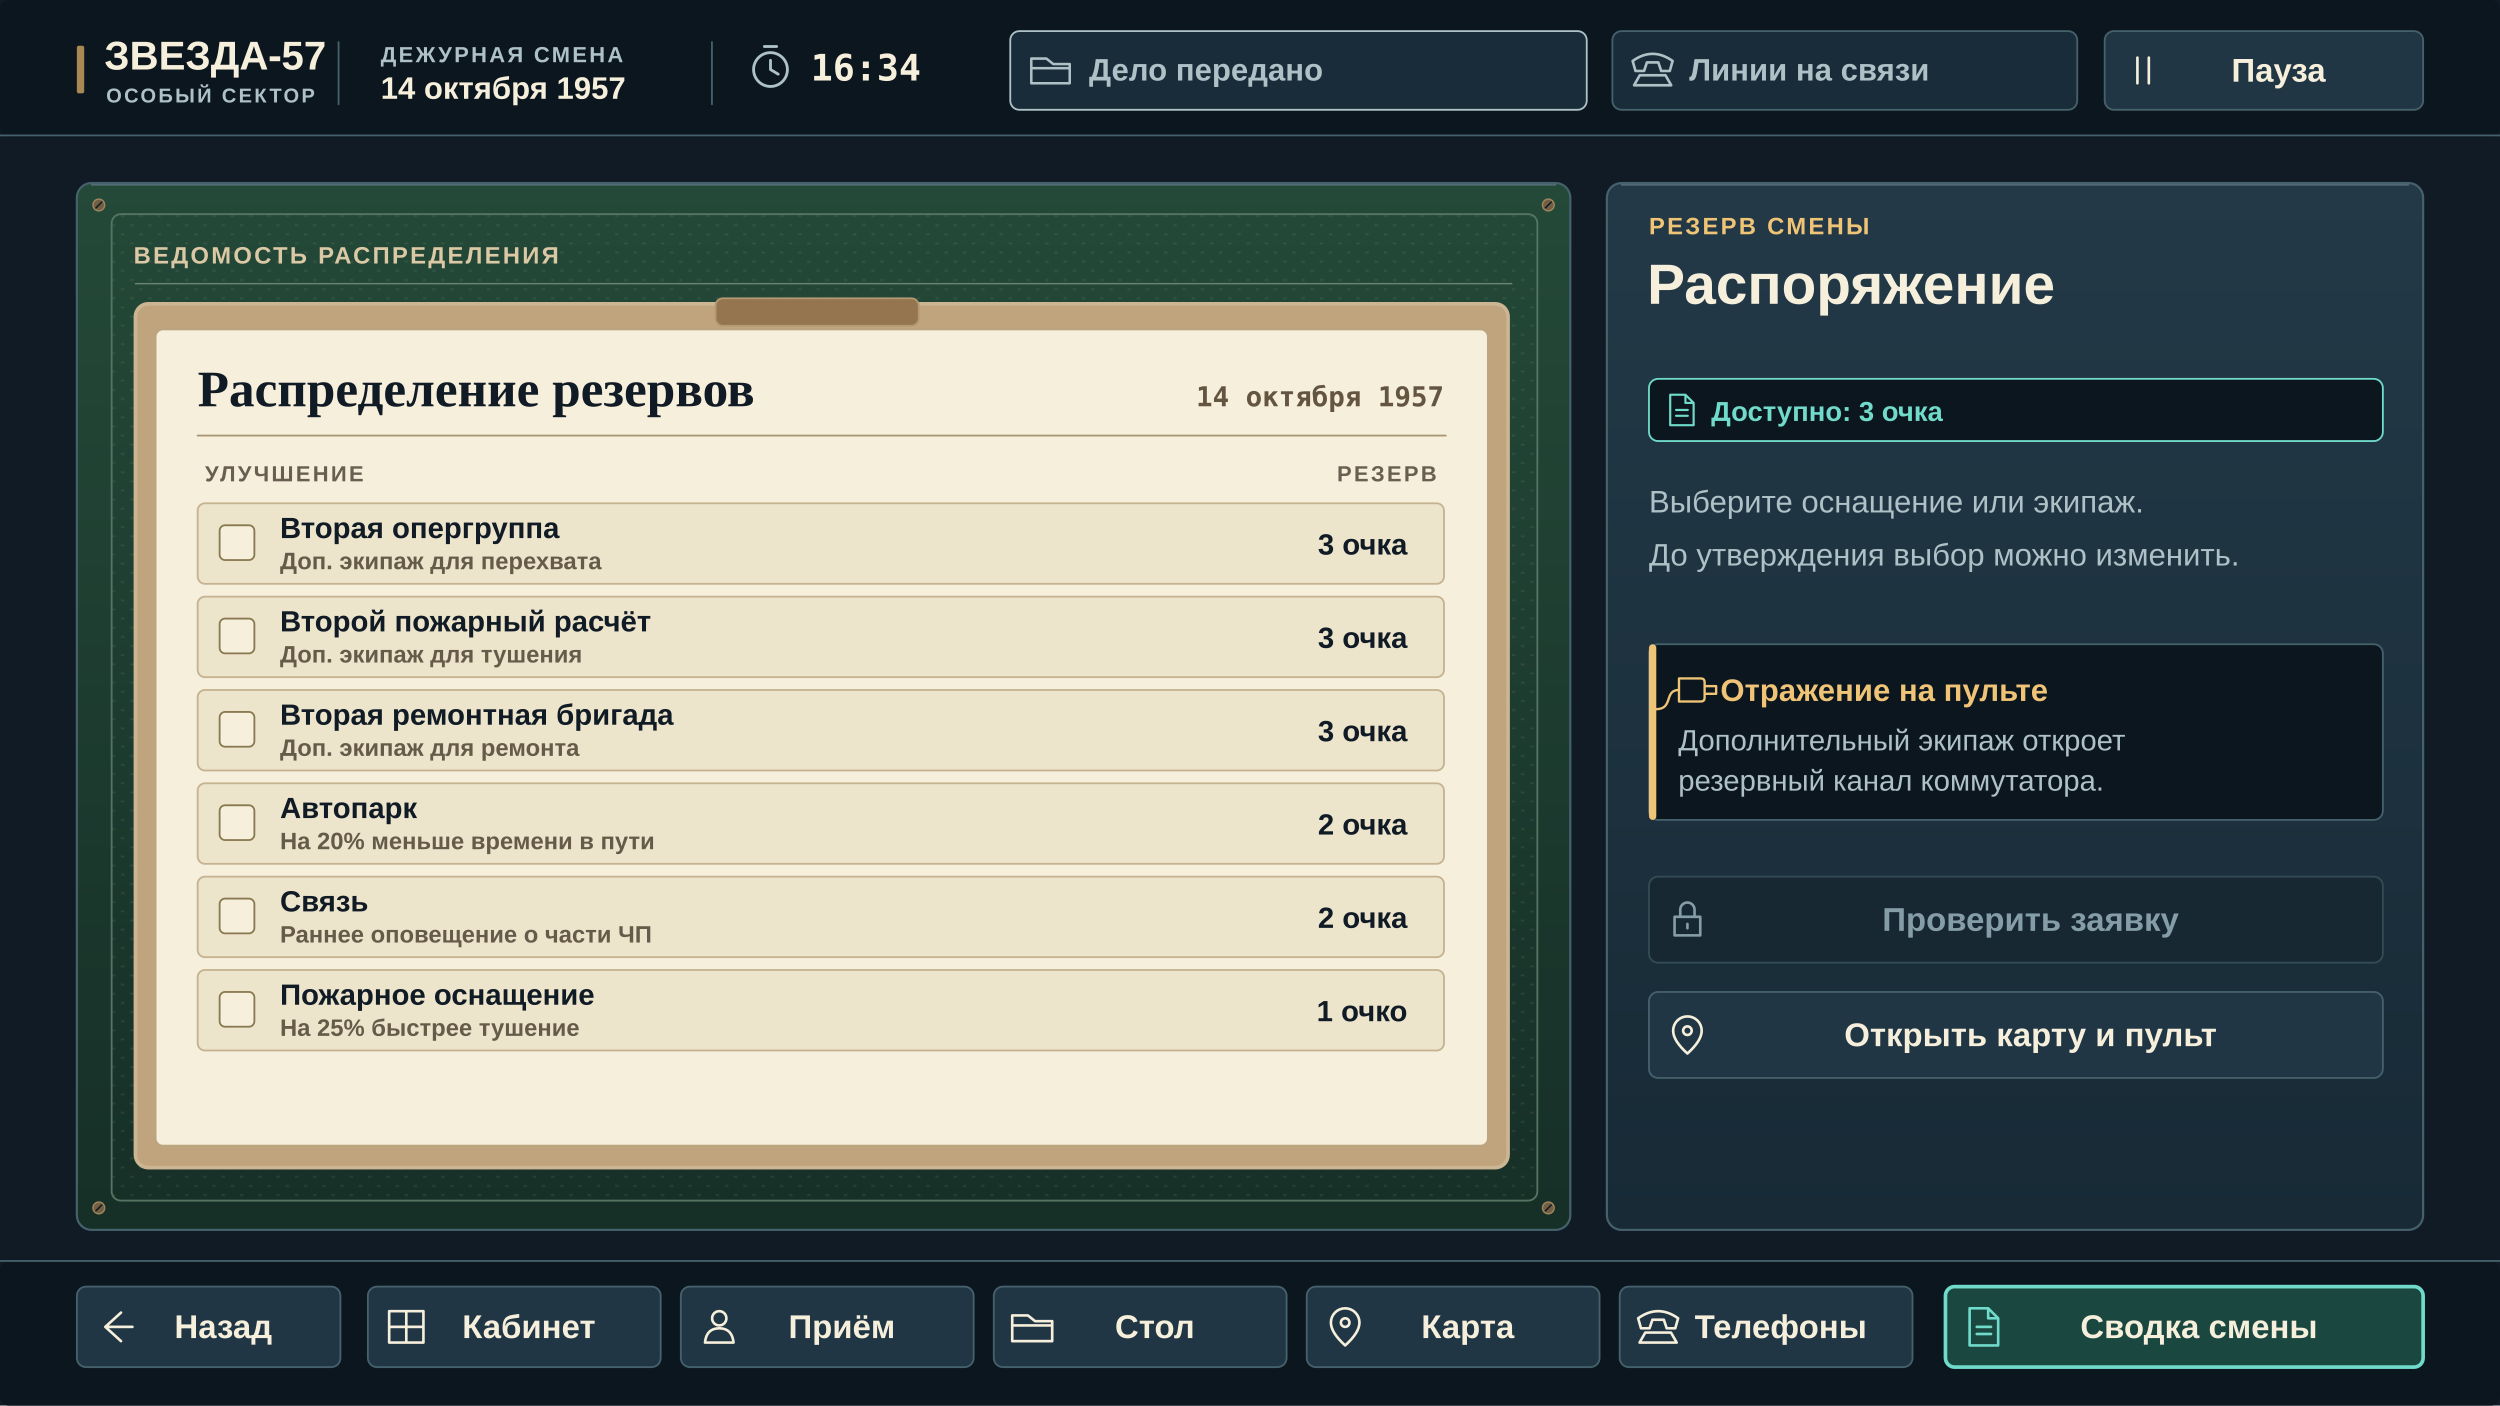
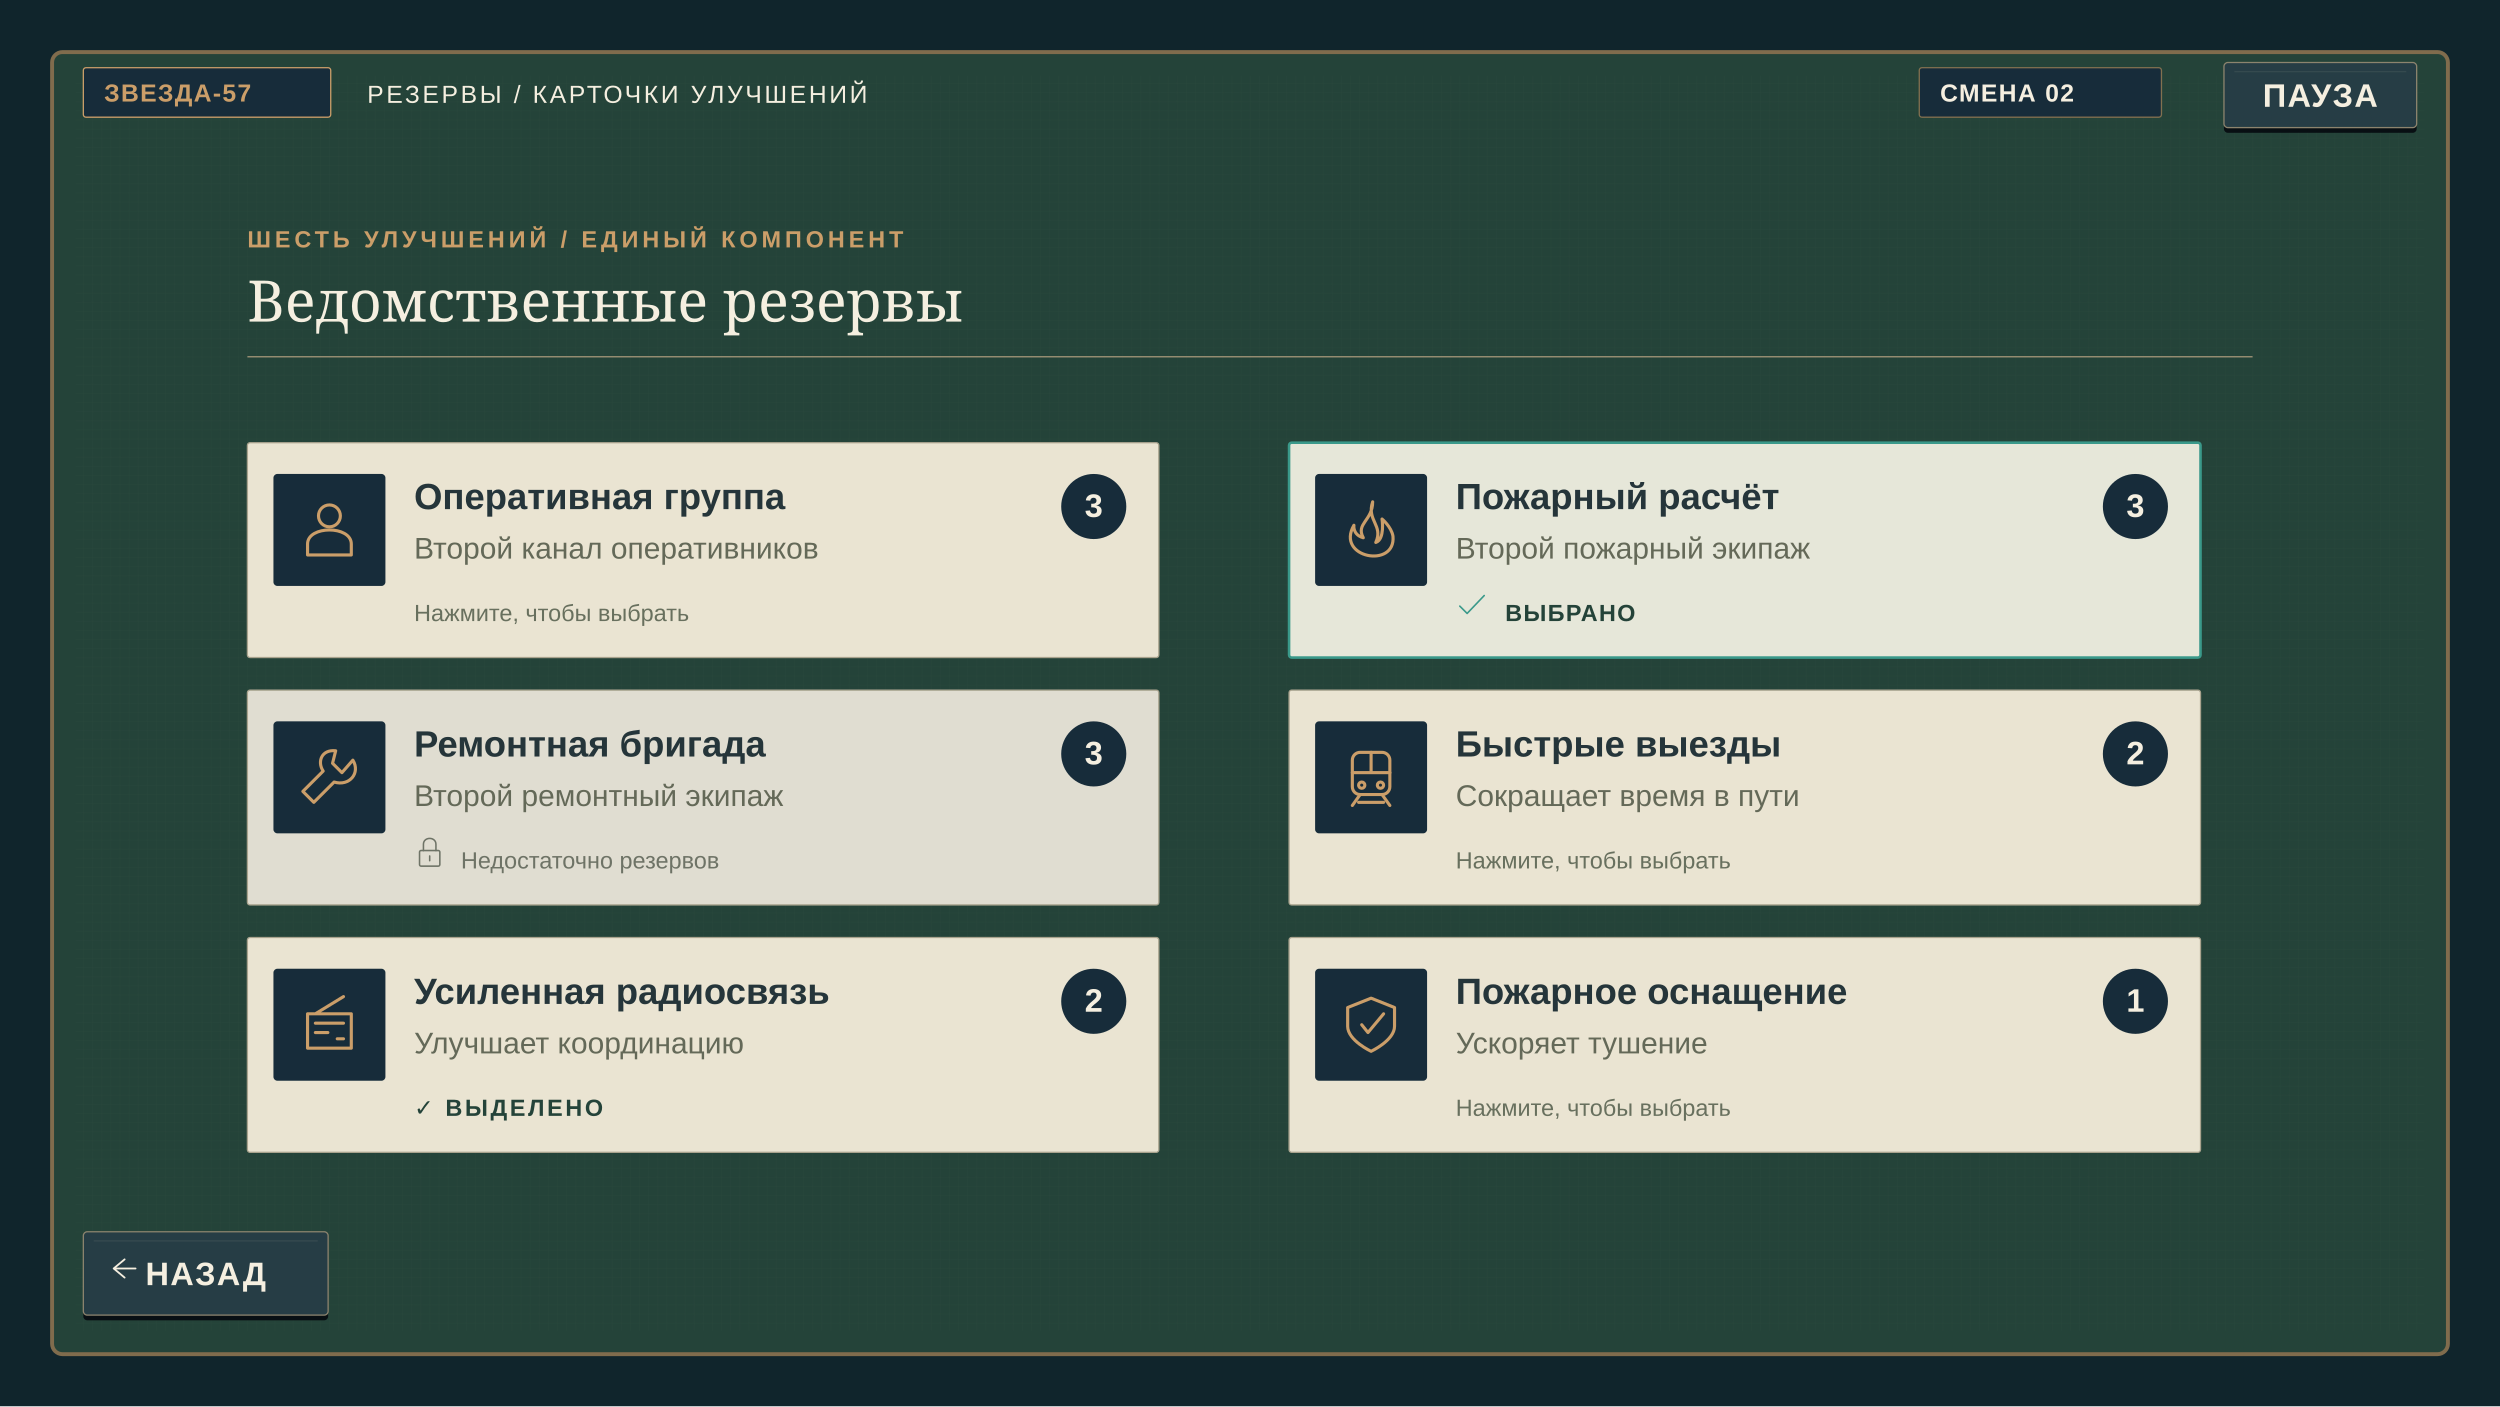
- <svg xmlns="http://www.w3.org/2000/svg" width="1366" height="768" viewBox="0 0 1366 768" role="img" aria-label="UI-027 · Карточки шести улучшений">
+ <svg xmlns="http://www.w3.org/2000/svg" width="1920" height="1080" viewBox="0 0 1920 1080" role="img" aria-label="Карточки шести улучшений">
  <defs>
-     <linearGradient id="enamel" x2="0" y2="1">
-       <stop stop-color="#233947" />
-       <stop offset="1" stop-color="#172a36" />
-     </linearGradient>
-     <linearGradient id="desk" x2="0" y2="1">
-       <stop stop-color="#244938" />
-       <stop offset="1" stop-color="#162f27" />
-     </linearGradient>
-     <linearGradient id="glass" x2="0" y2="1">
-       <stop stop-color="#476278" />
-       <stop offset="1" stop-color="#1b3443" />
-     </linearGradient>
-     <linearGradient id="vignette">
-       <stop stop-color="#0c161f" />
-       <stop offset=".52" stop-color="#0c161f" stop-opacity=".94" />
-       <stop offset="1" stop-color="#0c161f" stop-opacity=".06" />
-     </linearGradient>
-     <linearGradient id="fade" x2="0" y2="1">
-       <stop stop-color="#0c161f" stop-opacity=".06" />
-       <stop offset="1" stop-color="#0c161f" stop-opacity=".85" />
-     </linearGradient>
-     <pattern id="grid" width="28" height="28" patternUnits="userSpaceOnUse">
-       <path d="M28 0H0V28" stroke="#5d7885" fill="none" opacity=".17" />
+     <pattern id="papergrain" width="19" height="19" patternUnits="userSpaceOnUse">
+       <path d="M1 4h3M11 14h2M6 10h1M16 3h1" stroke="#887A5A" stroke-width=".5" opacity=".5" />
    </pattern>
-     <pattern id="feltGrain" width="10" height="10" patternUnits="userSpaceOnUse">
-       <path d="M1 3H3M6 8H8" stroke="#93a48a" stroke-opacity=".15" fill="none" />
+     <pattern id="felt" width="7" height="7" patternUnits="userSpaceOnUse">
+       <path d="M0 1h7M1 0v7" stroke="#728069" opacity=".1" stroke-width=".5" />
    </pattern>
-     <clipPath id="scene">
-       <rect x="43" y="101" width="814" height="570" rx="7" />
-     </clipPath>
-     <style>text{font-family:"Segoe UI",Arial,sans-serif;pointer-events:none}.serif{font-family:Georgia,"Times New Roman",serif}.mono{font-family:Consolas,monospace}.overline{letter-spacing:1.25px}.hot[data-action]{cursor:pointer}.hot:focus-visible{outline:none}.hot[data-action]:hover&gt;.focus-shape,.hot[data-action]:focus-visible&gt;.focus-shape{stroke:#efc476;stroke-width:2.6}.hot[aria-disabled]{cursor:default}.hairline{vector-effect:non-scaling-stroke}</style>
  </defs>
-   <rect x="0" y="0" width="1366" height="768" rx="0" fill="#101b25" stroke="none" stroke-width="1" />
-   <rect x="42" y="100" width="816" height="572" rx="8" fill="url(#desk)" stroke="#45616b" stroke-width="1.2" />
-   <path d="M50 101L850 101" fill="none" stroke="#59717b" stroke-width="0.8" stroke-linecap="round" />
-   <circle cx="54" cy="112" r="3.2" fill="#715e43" stroke="#9d845c" stroke-width="0.8" />
-   <path d="M52.4 113.6L55.6 110.4" fill="none" stroke="#0c161f" stroke-width="0.8" stroke-linecap="round" />
-   <circle cx="846" cy="112" r="3.2" fill="#715e43" stroke="#9d845c" stroke-width="0.8" />
-   <path d="M844.4 113.6L847.6 110.4" fill="none" stroke="#0c161f" stroke-width="0.8" stroke-linecap="round" />
-   <circle cx="54" cy="660" r="3.2" fill="#715e43" stroke="#9d845c" stroke-width="0.8" />
-   <path d="M52.4 661.6L55.6 658.4" fill="none" stroke="#0c161f" stroke-width="0.8" stroke-linecap="round" />
-   <circle cx="846" cy="660" r="3.2" fill="#715e43" stroke="#9d845c" stroke-width="0.8" />
-   <path d="M844.4 661.6L847.6 658.4" fill="none" stroke="#0c161f" stroke-width="0.8" stroke-linecap="round" />
-   <rect x="61" y="117" width="779" height="539" rx="5" fill="url(#feltGrain)" stroke="#547563" stroke-width="1" />
-   <text x="73" y="144" font-size="13" fill="#dbc8a5" font-weight="700" text-anchor="start" class="overline">ВЕДОМОСТЬ РАСПРЕДЕЛЕНИЯ</text>
-   <path d="M74 155L826 155" fill="none" stroke="#698272" stroke-width="0.8" stroke-linecap="round" />
-   <rect x="74" y="166" width="750" height="472" rx="7" fill="#bfa47d" stroke="#cbb592" stroke-width="2" />
-   <rect x="85" y="180" width="728" height="446" rx="4" fill="#f6efdc" stroke="#bba480" stroke-width="1" />
-   <rect x="391" y="163" width="111" height="15" rx="4" fill="#94754f" stroke="#b29a70" stroke-width="1" />
-   <text x="108" y="222" font-size="28" fill="#101b25" font-weight="735" text-anchor="start" class="serif">Распределение резервов</text>
-   <text x="789" y="222" font-size="15" fill="#645540" font-weight="680" text-anchor="end" class="mono">14 октября 1957</text>
-   <path d="M108 238L790 238" fill="none" stroke="#a89571" stroke-width="1" stroke-linecap="round" />
-   <text x="112" y="263" font-size="12" fill="#695e50" font-weight="750" text-anchor="start" class="overline">УЛУЧШЕНИЕ</text>
-   <text x="785" y="263" font-size="12" fill="#695e50" font-weight="750" text-anchor="end" class="overline">РЕЗЕРВ</text>
-   <g class="hot" role="button" aria-label="Вторая опергруппа · 3 очка">
-     <rect x="108" y="275" width="681" height="44" rx="4" fill="#ede4cc" stroke="#c5b290" stroke-width="1" class="focus-shape" />
-     <rect x="120" y="287" width="19" height="19" rx="3" fill="#f6efdc" stroke="#897951" stroke-width="1" />
-     <text x="153" y="294" font-size="16" fill="#101b25" font-weight="730" text-anchor="start">Вторая опергруппа</text>
-     <text x="153" y="311" font-size="13" fill="#665b49" font-weight="550" text-anchor="start">Доп. экипаж для перехвата</text>
-     <text x="769" y="303" font-size="16" fill="#101b25" font-weight="730" text-anchor="end">3 очка</text>
+   <rect x="0" y="0" width="1920" height="1080" rx="0" fill="#10252C" stroke="none" stroke-width="1" />
+   <rect x="40" y="40" width="1840" height="1000" rx="8" fill="#244339" stroke="#806C4D" stroke-width="3" />
+   <rect x="58" y="58" width="1804" height="964" rx="0" fill="url(#felt)" stroke="none" stroke-width="1" opacity=".45" />
+   <rect x="64" y="52" width="190" height="38" rx="2" fill="#172C3A" stroke="#CB9E69" stroke-width="1" />
+   <text x="80" y="78" font-family="Arial, sans-serif" font-size="19" fill="#CB9E69" font-weight="600" text-anchor="start" letter-spacing="1">ЗВЕЗДА-57</text>
+   <text x="282" y="79" font-family="Arial, sans-serif" font-size="19" fill="#F5EFE0" font-weight="400" text-anchor="start" letter-spacing="2">РЕЗЕРВЫ / КАРТОЧКИ УЛУЧШЕНИЙ</text>
+   <rect x="1474" y="52" width="186" height="38" rx="2" fill="#172C3A" stroke="#82704F" stroke-width="1" />
+   <text x="1490" y="78" font-family="Arial, sans-serif" font-size="19" fill="#F5EFE0" font-weight="600" text-anchor="start" letter-spacing="1">СМЕНА 02</text>
+   <rect x="1708" y="52" width="148" height="50" rx="3" fill="#080F13" stroke="none" stroke-width="1" />
+   <rect x="1708" y="48" width="148" height="50" rx="3" fill="#263D45" stroke="#8C846E" stroke-width="1" />
+   <line x1="1716" y1="55" x2="1848" y2="55" stroke="#63706B" stroke-width="1" opacity=".25" />
+   <text x="1782.0" y="82.0" font-family="Arial, sans-serif" font-size="25" fill="#F5EFE0" font-weight="600" text-anchor="middle" letter-spacing="1">ПАУЗА</text>
+   <text x="190" y="190" font-family="Arial, sans-serif" font-size="18" fill="#CB9E69" font-weight="600" text-anchor="start" letter-spacing="3">ШЕСТЬ УЛУЧШЕНИЙ / ЕДИНЫЙ КОМПОНЕНТ</text>
+   <text x="190" y="247" font-family="Georgia, serif" font-size="44" fill="#F5EFE0" font-weight="400" text-anchor="start" letter-spacing="0">Ведомственные резервы</text>
+   <line x1="190" y1="274" x2="1730" y2="274" stroke="#A29578" stroke-width="1" />
+   <rect x="190" y="340" width="700" height="165" rx="2" fill="#EAE4D2" stroke="#A9A38E" stroke-width="1" />
+   <rect x="210" y="364" width="86" height="86" rx="3" fill="#172C3A" stroke="none" stroke-width="1" />
+   <g transform="translate(229 383) scale(1.2)" fill="none" stroke="#CB9E69" stroke-width="2" stroke-linecap="round" stroke-linejoin="round">
+     <circle cx="20" cy="11" r="7" />
+     <path d="M6 36v-7c0-12 28-12 28 0v7z" />
  </g>
-   <g class="hot" role="button" aria-label="Второй пожарный расчёт · 3 очка">
-     <rect x="108" y="326" width="681" height="44" rx="4" fill="#ede4cc" stroke="#c5b290" stroke-width="1" class="focus-shape" />
-     <rect x="120" y="338" width="19" height="19" rx="3" fill="#f6efdc" stroke="#897951" stroke-width="1" />
-     <text x="153" y="345" font-size="16" fill="#101b25" font-weight="730" text-anchor="start">Второй пожарный расчёт</text>
-     <text x="153" y="362" font-size="13" fill="#665b49" font-weight="550" text-anchor="start">Доп. экипаж для тушения</text>
-     <text x="769" y="354" font-size="16" fill="#101b25" font-weight="730" text-anchor="end">3 очка</text>
+   <text x="318" y="391" font-family="Arial, sans-serif" font-size="28" fill="#25353A" font-weight="600" text-anchor="start" letter-spacing="0">Оперативная группа</text>
+   <text x="318" y="429" font-family="Arial, sans-serif" font-size="23" fill="#646958" font-weight="400" text-anchor="start" letter-spacing="0">Второй канал оперативников</text>
+   <circle cx="840" cy="389" r="25" fill="#172C3A" stroke="none" stroke-width="1" />
+   <text x="840" y="397" font-family="Arial, sans-serif" font-size="25" fill="#F5EFE0" font-weight="600" text-anchor="middle" letter-spacing="0">3</text>
+   <text x="318" y="477" font-family="Arial, sans-serif" font-size="18" fill="#68705E" font-weight="400" text-anchor="start" letter-spacing="0">Нажмите, чтобы выбрать</text>
+   <rect x="990" y="340" width="700" height="165" rx="2" fill="#E6E7D9" stroke="#3A998A" stroke-width="2" />
+   <rect x="1010" y="364" width="86" height="86" rx="3" fill="#172C3A" stroke="none" stroke-width="1" />
+   <g transform="translate(1029 383) scale(1.2)" fill="none" stroke="#CB9E69" stroke-width="2" stroke-linecap="round" stroke-linejoin="round">
+     <path d="M21 2c0 12-11 14-6 23-7-2-6-8-6-8C-3 38 36 45 34 24c-1-6-7-11-7-11s2 13-4 15c5-11-6-14-2-26Z" />
  </g>
-   <g class="hot" role="button" aria-label="Вторая ремонтная бригада · 3 очка">
-     <rect x="108" y="377" width="681" height="44" rx="4" fill="#ede4cc" stroke="#c5b290" stroke-width="1" class="focus-shape" />
-     <rect x="120" y="389" width="19" height="19" rx="3" fill="#f6efdc" stroke="#897951" stroke-width="1" />
-     <text x="153" y="396" font-size="16" fill="#101b25" font-weight="730" text-anchor="start">Вторая ремонтная бригада</text>
-     <text x="153" y="413" font-size="13" fill="#665b49" font-weight="550" text-anchor="start">Доп. экипаж для ремонта</text>
-     <text x="769" y="405" font-size="16" fill="#101b25" font-weight="730" text-anchor="end">3 очка</text>
+   <text x="1118" y="391" font-family="Arial, sans-serif" font-size="28" fill="#25353A" font-weight="600" text-anchor="start" letter-spacing="0">Пожарный расчёт</text>
+   <text x="1118" y="429" font-family="Arial, sans-serif" font-size="23" fill="#646958" font-weight="400" text-anchor="start" letter-spacing="0">Второй пожарный экипаж</text>
+   <circle cx="1640" cy="389" r="25" fill="#172C3A" stroke="none" stroke-width="1" />
+   <text x="1640" y="397" font-family="Arial, sans-serif" font-size="25" fill="#F5EFE0" font-weight="600" text-anchor="middle" letter-spacing="0">3</text>
+   <g transform="translate(1118 453) scale(0.625)" fill="none" stroke="#3A998A" stroke-width="2" stroke-linecap="round" stroke-linejoin="round">
+     <path d="m5 20 9 9L35 7" />
  </g>
-   <g class="hot" role="button" aria-label="Автопарк · 2 очка">
-     <rect x="108" y="428" width="681" height="44" rx="4" fill="#ede4cc" stroke="#c5b290" stroke-width="1" class="focus-shape" />
-     <rect x="120" y="440" width="19" height="19" rx="3" fill="#f6efdc" stroke="#897951" stroke-width="1" />
-     <text x="153" y="447" font-size="16" fill="#101b25" font-weight="730" text-anchor="start">Автопарк</text>
-     <text x="153" y="464" font-size="13" fill="#665b49" font-weight="550" text-anchor="start">На 20% меньше времени в пути</text>
-     <text x="769" y="456" font-size="16" fill="#101b25" font-weight="730" text-anchor="end">2 очка</text>
+   <text x="1156" y="477" font-family="Arial, sans-serif" font-size="18" fill="#244339" font-weight="600" text-anchor="start" letter-spacing="1">ВЫБРАНО</text>
+   <rect x="190" y="530" width="700" height="165" rx="2" fill="#E0DDD1" stroke="#A9A38E" stroke-width="1" />
+   <rect x="210" y="554" width="86" height="86" rx="3" fill="#172C3A" stroke="none" stroke-width="1" />
+   <g transform="translate(229 573) scale(1.2)" fill="none" stroke="#CB9E69" stroke-width="2" stroke-linecap="round" stroke-linejoin="round">
+     <path d="M24 3c-9-1-12 7-8 13L3 29l7 7 13-13c10 3 17-6 12-14l-7 8-6-6z" />
  </g>
-   <g class="hot" role="button" aria-label="Связь · 2 очка">
-     <rect x="108" y="479" width="681" height="44" rx="4" fill="#ede4cc" stroke="#c5b290" stroke-width="1" class="focus-shape" />
-     <rect x="120" y="491" width="19" height="19" rx="3" fill="#f6efdc" stroke="#897951" stroke-width="1" />
-     <text x="153" y="498" font-size="16" fill="#101b25" font-weight="730" text-anchor="start">Связь</text>
-     <text x="153" y="515" font-size="13" fill="#665b49" font-weight="550" text-anchor="start">Раннее оповещение о части ЧП</text>
-     <text x="769" y="507" font-size="16" fill="#101b25" font-weight="730" text-anchor="end">2 очка</text>
+   <text x="318" y="581" font-family="Arial, sans-serif" font-size="28" fill="#25353A" font-weight="600" text-anchor="start" letter-spacing="0">Ремонтная бригада</text>
+   <text x="318" y="619" font-family="Arial, sans-serif" font-size="23" fill="#646958" font-weight="400" text-anchor="start" letter-spacing="0">Второй ремонтный экипаж</text>
+   <circle cx="840" cy="579" r="25" fill="#172C3A" stroke="none" stroke-width="1" />
+   <text x="840" y="587" font-family="Arial, sans-serif" font-size="25" fill="#F5EFE0" font-weight="600" text-anchor="middle" letter-spacing="0">3</text>
+   <g transform="translate(318 643) scale(0.6)" fill="none" stroke="#6E7366" stroke-width="2" stroke-linecap="round" stroke-linejoin="round">
+     <rect x="7" y="17" width="26" height="20" rx="2" />
+     <path d="M12 17V9c0-10 16-10 16 0v8M20 24v6" />
  </g>
-   <g class="hot" role="button" aria-label="Пожарное оснащение · 1 очко">
-     <rect x="108" y="530" width="681" height="44" rx="4" fill="#ede4cc" stroke="#c5b290" stroke-width="1" class="focus-shape" />
-     <rect x="120" y="542" width="19" height="19" rx="3" fill="#f6efdc" stroke="#897951" stroke-width="1" />
-     <text x="153" y="549" font-size="16" fill="#101b25" font-weight="730" text-anchor="start">Пожарное оснащение</text>
-     <text x="153" y="566" font-size="13" fill="#665b49" font-weight="550" text-anchor="start">На 25% быстрее тушение</text>
-     <text x="769" y="558" font-size="16" fill="#101b25" font-weight="730" text-anchor="end">1 очко</text>
+   <text x="354" y="667" font-family="Arial, sans-serif" font-size="18" fill="#6E7366" font-weight="400" text-anchor="start" letter-spacing="0">Недостаточно резервов</text>
+   <rect x="990" y="530" width="700" height="165" rx="2" fill="#EAE4D2" stroke="#A9A38E" stroke-width="1" />
+   <rect x="1010" y="554" width="86" height="86" rx="3" fill="#172C3A" stroke="none" stroke-width="1" />
+   <g transform="translate(1029 573) scale(1.2)" fill="none" stroke="#CB9E69" stroke-width="2" stroke-linecap="round" stroke-linejoin="round">
+     <rect x="8" y="4" width="24" height="27" rx="5" />
+     <path d="M8 17h24M20 4v13M13 31l-5 7M27 31l5 7M12 36h16" />
+     <circle cx="14" cy="25" r="2" />
+     <circle cx="26" cy="25" r="2" />
  </g>
-   <rect x="878" y="100" width="446" height="572" rx="8" fill="url(#enamel)" stroke="#45616b" stroke-width="1.2" />
-   <path d="M886 101L1316 101" fill="none" stroke="#59717b" stroke-width="0.8" stroke-linecap="round" />
-   <text x="901" y="128" font-size="13" fill="#efc476" font-weight="700" text-anchor="start" class="overline">РЕЗЕРВ СМЕНЫ</text>
-   <text x="900" y="166" font-size="31" fill="#f6efdc" font-weight="690" text-anchor="start">Распоряжение</text>
-   <rect x="901" y="207" width="401" height="34" rx="5" fill="#0c161f" stroke="#70dbca" stroke-width="1" />
-   <g transform="translate(919 224) scale(0.64)">
-     <path d="M-10 -13H3L10 -6V13H-10ZM3 -13V-6H10M-5 0H5M-5 5H5" fill="none" stroke="#70dbca" stroke-width="1.85" stroke-linecap="round" stroke-linejoin="round" />
+   <text x="1118" y="581" font-family="Arial, sans-serif" font-size="28" fill="#25353A" font-weight="600" text-anchor="start" letter-spacing="0">Быстрые выезды</text>
+   <text x="1118" y="619" font-family="Arial, sans-serif" font-size="23" fill="#646958" font-weight="400" text-anchor="start" letter-spacing="0">Сокращает время в пути</text>
+   <circle cx="1640" cy="579" r="25" fill="#172C3A" stroke="none" stroke-width="1" />
+   <text x="1640" y="587" font-family="Arial, sans-serif" font-size="25" fill="#F5EFE0" font-weight="600" text-anchor="middle" letter-spacing="0">2</text>
+   <text x="1118" y="667" font-family="Arial, sans-serif" font-size="18" fill="#68705E" font-weight="400" text-anchor="start" letter-spacing="0">Нажмите, чтобы выбрать</text>
+   <rect x="190" y="720" width="700" height="165" rx="2" fill="#EAE4D2" stroke="#A9A38E" stroke-width="1" />
+   <rect x="210" y="744" width="86" height="86" rx="3" fill="#172C3A" stroke="none" stroke-width="1" />
+   <g transform="translate(229 763) scale(1.2)" fill="none" stroke="#CB9E69" stroke-width="2" stroke-linecap="round" stroke-linejoin="round">
+     <path d="M6 13h28v22H6zM11 13 29 2M11 19h18M11 25h8M25 29h4" />
  </g>
-   <text x="935" y="230" font-size="15" fill="#70dbca" font-weight="680" text-anchor="start">Доступно: 3 очка</text>
-   <text x="901" y="280" font-size="17" fill="#aec1c6" font-weight="450" text-anchor="start">Выберите оснащение или экипаж.</text>
-   <text x="901" y="309" font-size="17" fill="#aec1c6" font-weight="450" text-anchor="start">До утверждения выбор можно изменить.</text>
-   <rect x="901" y="352" width="401" height="96" rx="5" fill="#0c161f" stroke="#45616b" stroke-width="1" />
-   <rect x="901" y="352" width="4" height="96" rx="2" fill="#efc476" stroke="none" stroke-width="1" />
-   <g transform="translate(923 377) scale(0.7)">
-     <path d="M-8 -9H9Q12 -9 12 -6V6Q12 9 9 9H-8ZM12 -3H21V3H12M-8 0C-20 0 -12 15 -26 15" fill="none" stroke="#efc476" stroke-width="1.85" stroke-linecap="round" stroke-linejoin="round" />
+   <text x="318" y="771" font-family="Arial, sans-serif" font-size="28" fill="#25353A" font-weight="600" text-anchor="start" letter-spacing="0">Усиленная радиосвязь</text>
+   <text x="318" y="809" font-family="Arial, sans-serif" font-size="23" fill="#646958" font-weight="400" text-anchor="start" letter-spacing="0">Улучшает координацию</text>
+   <circle cx="840" cy="769" r="25" fill="#172C3A" stroke="none" stroke-width="1" />
+   <text x="840" y="777" font-family="Arial, sans-serif" font-size="25" fill="#F5EFE0" font-weight="600" text-anchor="middle" letter-spacing="0">2</text>
+   <text x="318" y="857" font-family="Arial, sans-serif" font-size="18" fill="#244339" font-weight="600" text-anchor="start" letter-spacing="2">✓  ВЫДЕЛЕНО</text>
+   <rect x="990" y="720" width="700" height="165" rx="2" fill="#EAE4D2" stroke="#A9A38E" stroke-width="1" />
+   <rect x="1010" y="744" width="86" height="86" rx="3" fill="#172C3A" stroke="none" stroke-width="1" />
+   <g transform="translate(1029 763) scale(1.2)" fill="none" stroke="#CB9E69" stroke-width="2" stroke-linecap="round" stroke-linejoin="round">
+     <path d="m20 3 15 6v12c0 9-15 16-15 16S5 30 5 21V9zM14 20l4 5 10-12" />
  </g>
-   <text x="940" y="383" font-size="17" fill="#efc476" font-weight="700" text-anchor="start">Отражение на пульте</text>
-   <text x="917" y="410" font-size="16" fill="#aec1c6" font-weight="450" text-anchor="start">Дополнительный экипаж откроет</text>
-   <text x="917" y="432" font-size="16" fill="#aec1c6" font-weight="450" text-anchor="start">резервный канал коммутатора.</text>
-   <g class="hot" role="button" aria-label="Проверить заявку" aria-disabled="true">
-     <rect x="901" y="479" width="401" height="47" rx="5" fill="#172833" stroke="#334b55" stroke-width="1" class="focus-shape" />
-     <g transform="translate(922 502.5) scale(0.78)">
-       <path d="M-9 -2H9V11H-9ZM-5 -2V-7A5 5 0 1 1 5 -7V-2M0 3V6" fill="none" stroke="#849da6" stroke-width="1.85" stroke-linecap="round" stroke-linejoin="round" />
-     </g>
-     <text x="1109.5" y="508.62" font-size="18" fill="#849da6" font-weight="650" text-anchor="middle">Проверить заявку</text>
-   </g>
-   <g class="hot" role="button" aria-label="Открыть карту и пульт">
-     <rect x="901" y="542" width="401" height="47" rx="5" fill="#203644" stroke="#45616b" stroke-width="1" class="focus-shape" />
-     <g transform="translate(922 565.5) scale(0.78)">
-       <path d="M0 13Q-10 4 -10 -3A10 10 0 1 1 10 -3Q10 4 0 13ZM-3 -3A3 3 0 1 0 3 -3A3 3 0 1 0 -3 -3" fill="none" stroke="#f6efdc" stroke-width="1.85" stroke-linecap="round" stroke-linejoin="round" />
-     </g>
-     <text x="1109.5" y="571.62" font-size="18" fill="#f6efdc" font-weight="650" text-anchor="middle">Открыть карту и пульт</text>
-   </g>
-   <rect x="0" y="0" width="1366" height="75" rx="5" fill="#0c161f" stroke="none" stroke-width="1" />
-   <path d="M0 74L1366 74" fill="none" stroke="#45616b" stroke-width="1" stroke-linecap="round" />
-   <rect x="42" y="25" width="4" height="26" rx="1" fill="#a88853" stroke="none" stroke-width="1" />
-   <text x="57" y="38" font-size="22" fill="#f6efdc" font-weight="790" text-anchor="start">ЗВЕЗДА‑57</text>
-   <text x="58" y="56" font-size="11" fill="#aec1c6" font-weight="660" text-anchor="start" class="overline">ОСОБЫЙ СЕКТОР</text>
-   <path d="M185 23L185 57" fill="none" stroke="#45616b" stroke-width="1" stroke-linecap="round" />
-   <text x="208" y="34" font-size="12" fill="#aec1c6" font-weight="680" text-anchor="start" class="overline">ДЕЖУРНАЯ СМЕНА</text>
-   <text x="208" y="54" font-size="17" fill="#f6efdc" font-weight="650" text-anchor="start">14 октября 1957</text>
-   <path d="M389 23L389 57" fill="none" stroke="#45616b" stroke-width="1" stroke-linecap="round" />
-   <g transform="translate(421 38) scale(0.84)">
-     <path d="M0 -11A11 11 0 1 1 0 11A11 11 0 1 1 0 -11M0 -6V0L5 3M-4 -15H4" fill="none" stroke="#aec1c6" stroke-width="1.85" stroke-linecap="round" stroke-linejoin="round" />
-   </g>
-   <text x="443" y="44" font-size="20" fill="#f6efdc" font-weight="700" text-anchor="start" class="mono">16:34</text>
-   <g class="hot" role="button" aria-label="Дело передано">
-     <rect x="552" y="17" width="315" height="43" rx="5" fill="#192c39" stroke="#aec1c6" stroke-width="1" class="focus-shape" />
-     <g transform="translate(574 38) scale(0.75)">
-       <path d="M-14 -8H-3L2 -4H14V10H-14ZM-14 -1H14" fill="none" stroke="#aec1c6" stroke-width="1.85" stroke-linecap="round" stroke-linejoin="round" />
-     </g>
-     <text x="595" y="44" font-size="17" fill="#aec1c6" font-weight="680" text-anchor="start">Дело передано</text>
-   </g>
-   <g class="hot" role="button" aria-label="Линии на связи">
-     <rect x="881" y="17" width="254" height="43" rx="5" fill="#192c39" stroke="#45616b" stroke-width="1" class="focus-shape" />
-     <g transform="translate(903 38) scale(0.78)">
-       <path d="M-14 -6Q0 -16 14 -6L12 1H6L4 -5H-4L-6 1H-12ZM-9 4H9L13 11H-13Z" fill="none" stroke="#aec1c6" stroke-width="1.85" stroke-linecap="round" stroke-linejoin="round" />
-     </g>
-     <text x="923" y="44" font-size="17" fill="#aec1c6" font-weight="670" text-anchor="start">Линии на связи</text>
-   </g>
-   <g class="hot" role="button" aria-label="Пауза">
-     <rect x="1150" y="17" width="174" height="43" rx="5" fill="#203644" stroke="#45616b" stroke-width="1" class="focus-shape" />
-     <g transform="translate(1171 38.5) scale(0.78)">
-       <path d="M-4 -9V9M4 -9V9" fill="none" stroke="#f6efdc" stroke-width="1.85" stroke-linecap="round" stroke-linejoin="round" />
-     </g>
-     <text x="1245" y="44.62" font-size="18" fill="#f6efdc" font-weight="650" text-anchor="middle">Пауза</text>
-   </g>
-   <rect x="0" y="689" width="1366" height="79" rx="5" fill="#0c161f" stroke="none" stroke-width="1" />
-   <path d="M0 689L1366 689" fill="none" stroke="#45616b" stroke-width="1" stroke-linecap="round" />
-   <g class="hot" role="button" aria-label="Назад">
-     <rect x="42" y="703" width="144" height="44" rx="5" fill="#203644" stroke="#45616b" stroke-width="1" class="focus-shape" />
-     <g transform="translate(63 725) scale(0.78)">
-       <path d="M4 -10L-7 0L4 10M-7 0H12" fill="none" stroke="#f6efdc" stroke-width="1.85" stroke-linecap="round" stroke-linejoin="round" />
-     </g>
-     <text x="122" y="731.12" font-size="18" fill="#f6efdc" font-weight="650" text-anchor="middle">Назад</text>
-   </g>
-   <g class="hot" role="button" aria-label="Кабинет">
-     <rect x="201" y="703" width="160" height="44" rx="5" fill="#203644" stroke="#45616b" stroke-width="1" class="focus-shape" />
-     <g transform="translate(222 725) scale(0.78)">
-       <path d="M-12 -11H12V11H-12ZM0 -11V11M-12 0H12" fill="none" stroke="#f6efdc" stroke-width="1.85" stroke-linecap="round" stroke-linejoin="round" />
-     </g>
-     <text x="289" y="731.12" font-size="18" fill="#f6efdc" font-weight="650" text-anchor="middle">Кабинет</text>
-   </g>
-   <g class="hot" role="button" aria-label="Приём">
-     <rect x="372" y="703" width="160" height="44" rx="5" fill="#203644" stroke="#45616b" stroke-width="1" class="focus-shape" />
-     <g transform="translate(393 725) scale(0.78)">
-       <path d="M-5 -6A5 5 0 1 0 5 -6A5 5 0 1 0 -5 -6M-10 11Q-9 1 0 1Q9 1 10 11Z" fill="none" stroke="#f6efdc" stroke-width="1.85" stroke-linecap="round" stroke-linejoin="round" />
-     </g>
-     <text x="460" y="731.12" font-size="18" fill="#f6efdc" font-weight="650" text-anchor="middle">Приём</text>
-   </g>
-   <g class="hot" role="button" aria-label="Стол">
-     <rect x="543" y="703" width="160" height="44" rx="5" fill="#203644" stroke="#45616b" stroke-width="1" class="focus-shape" />
-     <g transform="translate(564 725) scale(0.78)">
-       <path d="M-14 -8H-3L2 -4H14V10H-14ZM-14 -1H14" fill="none" stroke="#f6efdc" stroke-width="1.85" stroke-linecap="round" stroke-linejoin="round" />
-     </g>
-     <text x="631" y="731.12" font-size="18" fill="#f6efdc" font-weight="650" text-anchor="middle">Стол</text>
-   </g>
-   <g class="hot" role="button" aria-label="Карта">
-     <rect x="714" y="703" width="160" height="44" rx="5" fill="#203644" stroke="#45616b" stroke-width="1" class="focus-shape" />
-     <g transform="translate(735 725) scale(0.78)">
-       <path d="M0 13Q-10 4 -10 -3A10 10 0 1 1 10 -3Q10 4 0 13ZM-3 -3A3 3 0 1 0 3 -3A3 3 0 1 0 -3 -3" fill="none" stroke="#f6efdc" stroke-width="1.85" stroke-linecap="round" stroke-linejoin="round" />
-     </g>
-     <text x="802" y="731.12" font-size="18" fill="#f6efdc" font-weight="650" text-anchor="middle">Карта</text>
-   </g>
-   <g class="hot" role="button" aria-label="Телефоны">
-     <rect x="885" y="703" width="160" height="44" rx="5" fill="#203644" stroke="#45616b" stroke-width="1" class="focus-shape" />
-     <g transform="translate(906 725) scale(0.78)">
-       <path d="M-14 -6Q0 -16 14 -6L12 1H6L4 -5H-4L-6 1H-12ZM-9 4H9L13 11H-13Z" fill="none" stroke="#f6efdc" stroke-width="1.85" stroke-linecap="round" stroke-linejoin="round" />
-     </g>
-     <text x="973" y="731.12" font-size="18" fill="#f6efdc" font-weight="650" text-anchor="middle">Телефоны</text>
-   </g>
-   <g class="hot" role="button" aria-label="Сводка смены">
-     <rect x="1063" y="703" width="261" height="44" rx="5" fill="#1a4740" stroke="#70dbca" stroke-width="2" class="focus-shape" />
-     <g transform="translate(1084 725) scale(0.78)">
-       <path d="M-10 -13H3L10 -6V13H-10ZM3 -13V-6H10M-5 0H5M-5 5H5" fill="none" stroke="#70dbca" stroke-width="1.85" stroke-linecap="round" stroke-linejoin="round" />
-     </g>
-     <text x="1201.5" y="731.12" font-size="18" fill="#f6efdc" font-weight="650" text-anchor="middle">Сводка смены</text>
+   <text x="1118" y="771" font-family="Arial, sans-serif" font-size="28" fill="#25353A" font-weight="600" text-anchor="start" letter-spacing="0">Пожарное оснащение</text>
+   <text x="1118" y="809" font-family="Arial, sans-serif" font-size="23" fill="#646958" font-weight="400" text-anchor="start" letter-spacing="0">Ускоряет тушение</text>
+   <circle cx="1640" cy="769" r="25" fill="#172C3A" stroke="none" stroke-width="1" />
+   <text x="1640" y="777" font-family="Arial, sans-serif" font-size="25" fill="#F5EFE0" font-weight="600" text-anchor="middle" letter-spacing="0">1</text>
+   <text x="1118" y="857" font-family="Arial, sans-serif" font-size="18" fill="#68705E" font-weight="400" text-anchor="start" letter-spacing="0">Нажмите, чтобы выбрать</text>
+   <rect x="64" y="950" width="188" height="64" rx="3" fill="#080F13" stroke="none" stroke-width="1" />
+   <rect x="64" y="946" width="188" height="64" rx="3" fill="#263D45" stroke="#8C846E" stroke-width="1" />
+   <line x1="72" y1="953" x2="244" y2="953" stroke="#63706B" stroke-width="1" opacity=".25" />
+   <text x="158.0" y="987.0" font-family="Arial, sans-serif" font-size="25" fill="#F5EFE0" font-weight="600" text-anchor="middle" letter-spacing="1">НАЗАД</text>
+   <g transform="translate(81 963) scale(0.7)" fill="none" stroke="#F5EFE0" stroke-width="2" stroke-linecap="round" stroke-linejoin="round">
+     <path d="M21 6 9 16l12 10M9 16h24" />
  </g>
</svg>
